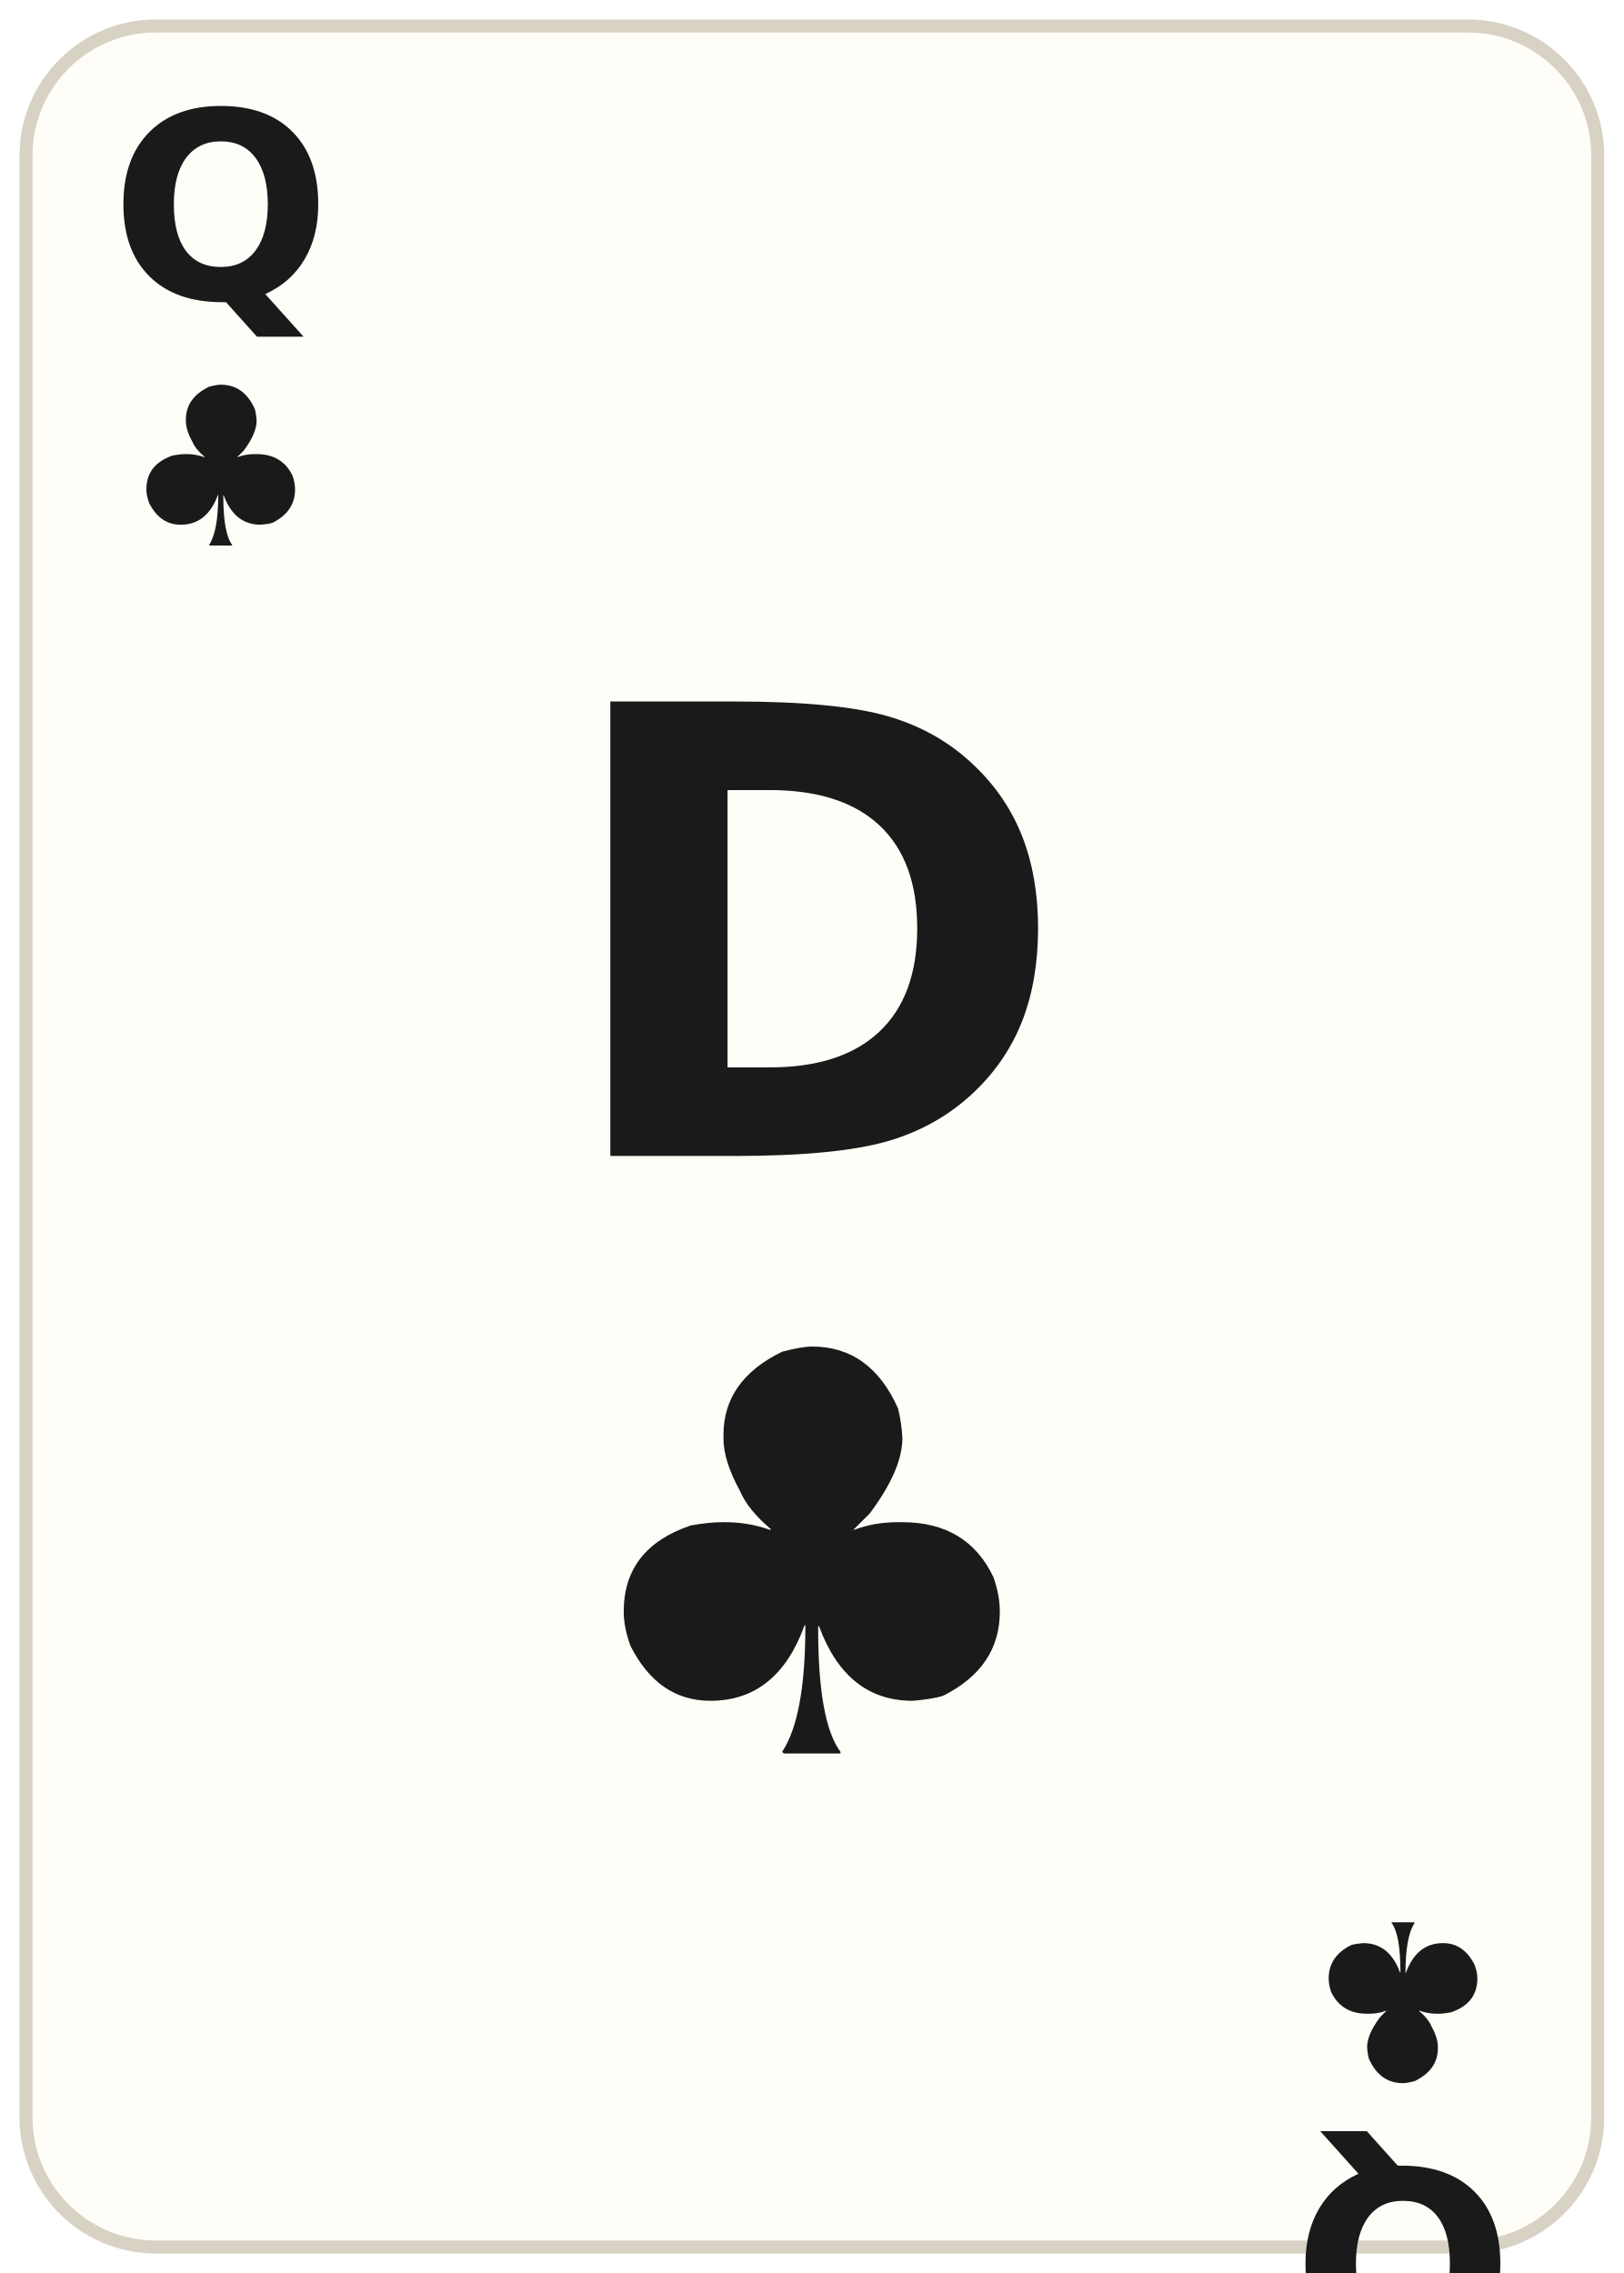
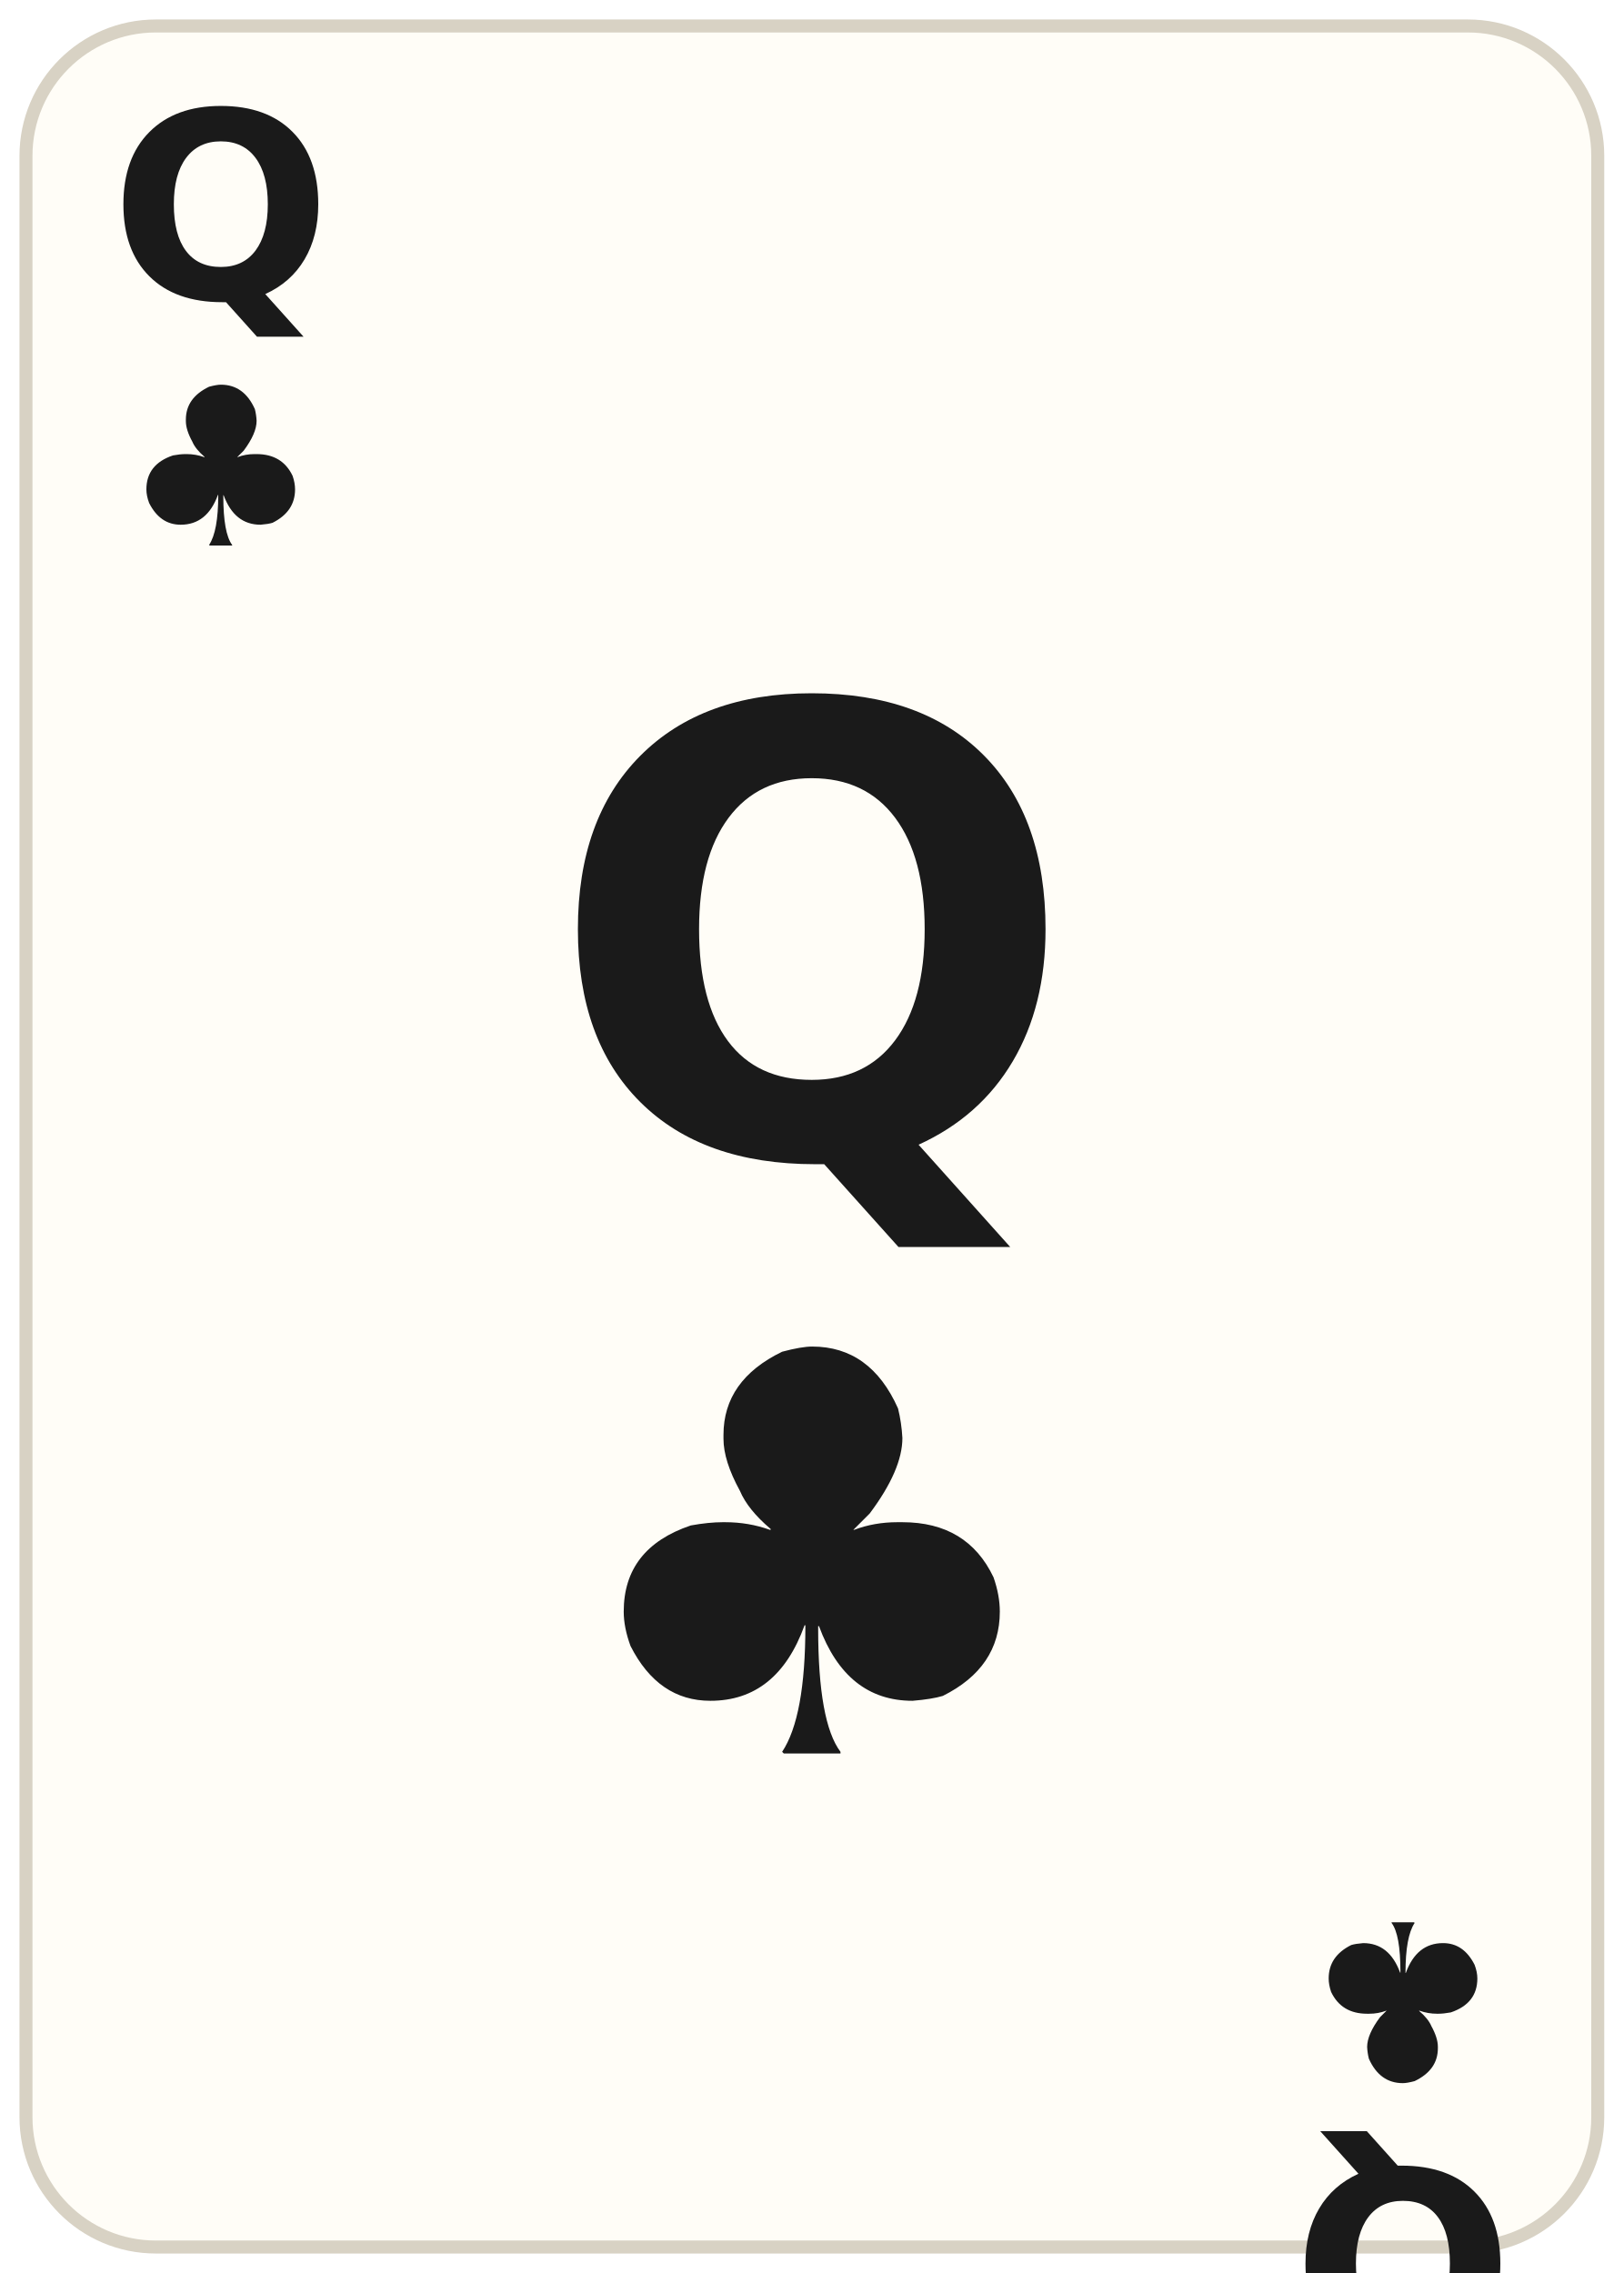
<svg xmlns="http://www.w3.org/2000/svg" viewBox="0 0 250 350" font-family="'DejaVu Sans','Arial Unicode MS','Segoe UI Symbol',sans-serif">
  <rect x="4" y="4" width="242" height="342" rx="20" ry="20" fill="#fffdf7" stroke="#d8d2c4" stroke-width="2" />
  <g fill="#1a1a1a" text-anchor="middle">
    <text x="34" y="46" font-size="40" font-weight="700">Q</text>
    <text x="34" y="84" font-size="34">♣</text>
    <g transform="rotate(180 216 312)">
      <text x="216" y="290" font-size="40" font-weight="700">Q</text>
      <text x="216" y="328" font-size="34">♣</text>
    </g>
-     <text x="125" y="178" font-size="96" font-weight="700">D</text>
+     <text x="125" y="178" font-size="96" font-weight="700">Q</text>
    <text x="125" y="270" font-size="86">♣</text>
  </g>
</svg>
